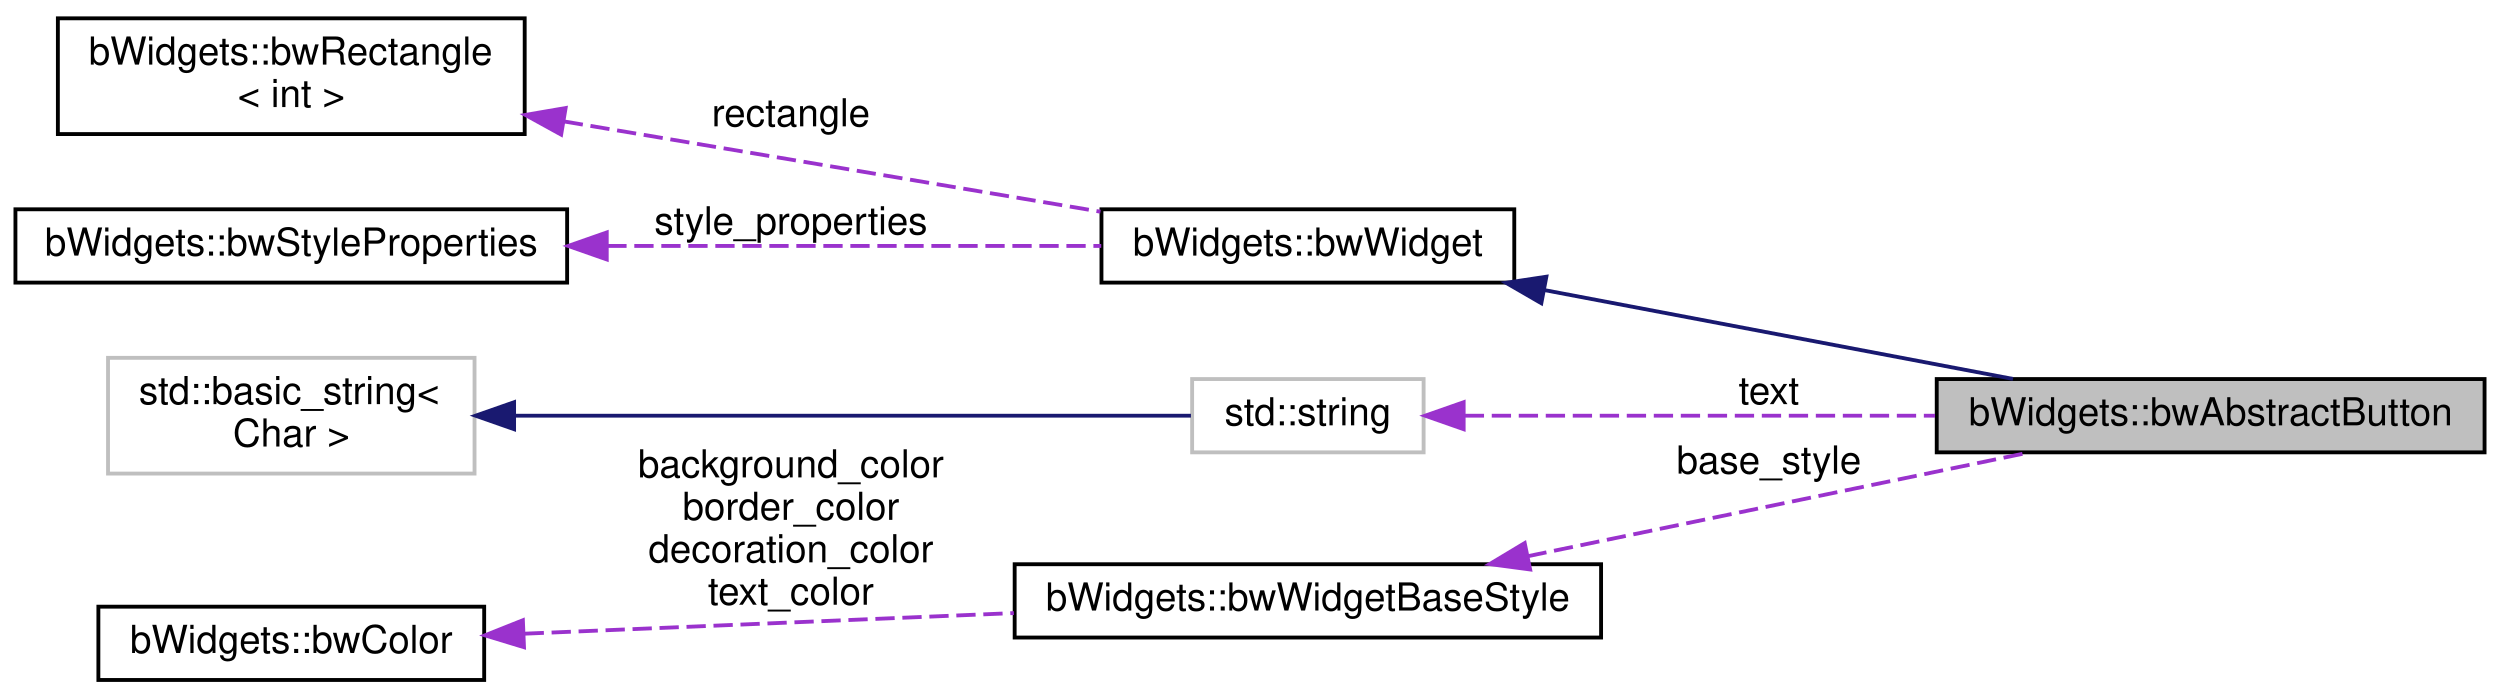
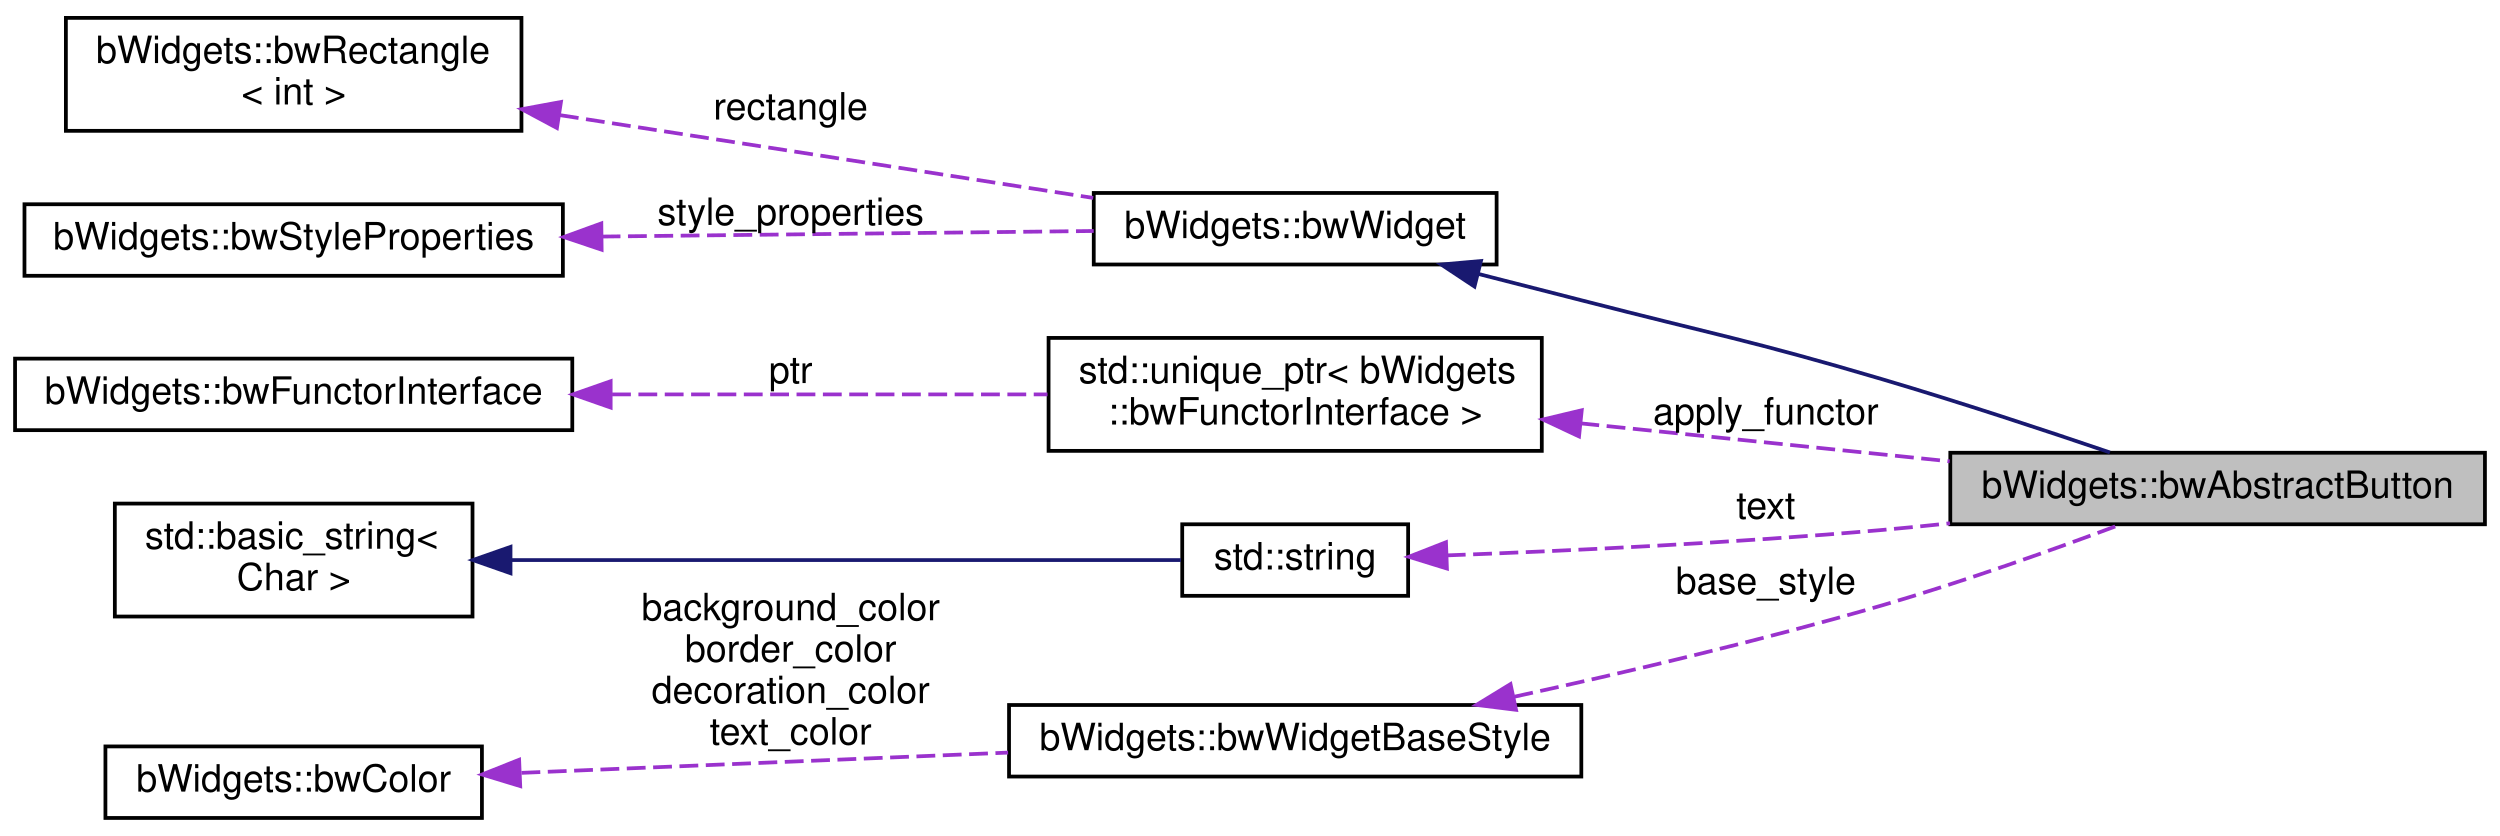
- <svg xmlns="http://www.w3.org/2000/svg" xmlns:xlink="http://www.w3.org/1999/xlink" width="648pt" height="181pt" viewBox="0.00 0.00 648.00 180.50">
-   <g id="graph0" class="graph" transform="scale(1 1) rotate(0) translate(4 176.5)">
+ <svg xmlns="http://www.w3.org/2000/svg" xmlns:xlink="http://www.w3.org/1999/xlink" width="664pt" height="222pt" viewBox="0.00 0.00 664.00 221.50">
+   <g id="graph0" class="graph" transform="scale(1 1) rotate(0) translate(4 217.5)">
    <g id="node1" class="node">
      <g id="a_node1">
        <a xlink:title="Base class for button like widgets.">
-           <polygon fill="#bfbfbf" stroke="black" points="498,-59.5 498,-78.5 640,-78.5 640,-59.5 498,-59.5" />
-           <text text-anchor="middle" x="569" y="-66.5" font-family="Helvetica,sans-Serif" font-size="10.00">bWidgets::bwAbstractButton</text>
+           <polygon fill="#bfbfbf" stroke="black" points="514,-78.5 514,-97.5 656,-97.5 656,-78.5 514,-78.5" />
+           <text text-anchor="middle" x="585" y="-85.5" font-family="Helvetica,sans-Serif" font-size="10.00">bWidgets::bwAbstractButton</text>
        </a>
      </g>
    </g>
    <g id="node2" class="node">
      <g id="a_node2">
        <a xlink:href="classbWidgets_1_1bwWidget.html" target="_top" xlink:title="Abstract base class that all widgets derive from.">
-           <polygon fill="none" stroke="black" points="281.5,-103.5 281.5,-122.5 388.5,-122.5 388.5,-103.5 281.5,-103.5" />
-           <text text-anchor="middle" x="335" y="-110.5" font-family="Helvetica,sans-Serif" font-size="10.00">bWidgets::bwWidget</text>
+           <polygon fill="none" stroke="black" points="286.5,-147.5 286.5,-166.5 393.5,-166.5 393.5,-147.5 286.5,-147.5" />
+           <text text-anchor="middle" x="340" y="-154.5" font-family="Helvetica,sans-Serif" font-size="10.00">bWidgets::bwWidget</text>
        </a>
      </g>
    </g>
    <g id="edge1" class="edge">
-       <path fill="none" stroke="midnightblue" d="M396.2,-101.58C433.95,-94.42 482.06,-85.3 517.76,-78.53" />
-       <polygon fill="midnightblue" stroke="midnightblue" points="395.51,-98.15 386.34,-103.45 396.82,-105.03 395.51,-98.15" />
+       <path fill="none" stroke="midnightblue" d="M388.51,-145.03C397.64,-142.71 407.12,-140.29 416,-138 451.6,-128.82 460.75,-127.42 496,-117 516.36,-110.98 539.12,-103.46 556.39,-97.58" />
+       <polygon fill="midnightblue" stroke="midnightblue" points="387.62,-141.64 378.79,-147.49 389.34,-148.43 387.62,-141.64" />
    </g>
    <g id="node3" class="node">
      <g id="a_node3">
        <a xlink:href="classbWidgets_1_1bwRectangle.html" target="_top" xlink:title=" ">
-           <polygon fill="none" stroke="black" points="11,-142 11,-172 132,-172 132,-142 11,-142" />
-           <text text-anchor="start" x="19" y="-160" font-family="Helvetica,sans-Serif" font-size="10.00">bWidgets::bwRectangle</text>
-           <text text-anchor="middle" x="71.5" y="-149" font-family="Helvetica,sans-Serif" font-size="10.00">&lt; int &gt;</text>
+           <polygon fill="none" stroke="black" points="13.5,-183 13.5,-213 134.5,-213 134.5,-183 13.5,-183" />
+           <text text-anchor="start" x="21.5" y="-201" font-family="Helvetica,sans-Serif" font-size="10.00">bWidgets::bwRectangle</text>
+           <text text-anchor="middle" x="74" y="-190" font-family="Helvetica,sans-Serif" font-size="10.00">&lt; int &gt;</text>
        </a>
      </g>
    </g>
    <g id="edge2" class="edge">
-       <path fill="none" stroke="#9a32cd" stroke-dasharray="5,2" d="M142.14,-145.28C185.81,-137.93 241.21,-128.61 281.24,-121.88" />
-       <polygon fill="#9a32cd" stroke="#9a32cd" points="141.45,-141.85 132.17,-146.96 142.61,-148.75 141.45,-141.85" />
-       <text text-anchor="middle" x="201" y="-144" font-family="Helvetica,sans-Serif" font-size="10.00"> rectangle</text>
+       <path fill="none" stroke="#9a32cd" stroke-dasharray="5,2" d="M144.72,-187.17C189.11,-180.28 245.71,-171.49 286.35,-165.18" />
+       <polygon fill="#9a32cd" stroke="#9a32cd" points="143.92,-183.75 134.58,-188.75 144.99,-190.67 143.92,-183.75" />
+       <text text-anchor="middle" x="206" y="-186" font-family="Helvetica,sans-Serif" font-size="10.00"> rectangle</text>
    </g>
    <g id="node4" class="node">
      <g id="a_node4">
        <a xlink:href="classbWidgets_1_1bwStyleProperties.html" target="_top" xlink:title="Manage a list of properties (bwStyleProperty instances).">
-           <polygon fill="none" stroke="black" points="0,-103.5 0,-122.5 143,-122.5 143,-103.5 0,-103.5" />
-           <text text-anchor="middle" x="71.5" y="-110.5" font-family="Helvetica,sans-Serif" font-size="10.00">bWidgets::bwStyleProperties</text>
+           <polygon fill="none" stroke="black" points="2.5,-144.5 2.5,-163.5 145.5,-163.5 145.5,-144.5 2.5,-144.5" />
+           <text text-anchor="middle" x="74" y="-151.5" font-family="Helvetica,sans-Serif" font-size="10.00">bWidgets::bwStyleProperties</text>
        </a>
      </g>
    </g>
    <g id="edge3" class="edge">
-       <path fill="none" stroke="#9a32cd" stroke-dasharray="5,2" d="M153.41,-113C195.1,-113 244.76,-113 281.44,-113" />
-       <polygon fill="#9a32cd" stroke="#9a32cd" points="153.27,-109.5 143.27,-113 153.27,-116.5 153.27,-109.5" />
-       <text text-anchor="middle" x="201" y="-116" font-family="Helvetica,sans-Serif" font-size="10.00"> style_properties</text>
+       <path fill="none" stroke="#9a32cd" stroke-dasharray="5,2" d="M155.79,-154.92C198.28,-155.4 249.15,-155.98 286.49,-156.4" />
+       <polygon fill="#9a32cd" stroke="#9a32cd" points="155.79,-151.42 145.75,-154.8 155.71,-158.42 155.79,-151.42" />
+       <text text-anchor="middle" x="206" y="-158" font-family="Helvetica,sans-Serif" font-size="10.00"> style_properties</text>
    </g>
    <g id="node5" class="node">
      <g id="a_node5">
        <a xlink:title=" ">
-           <polygon fill="none" stroke="#bfbfbf" points="305,-59.5 305,-78.5 365,-78.5 365,-59.5 305,-59.5" />
-           <text text-anchor="middle" x="335" y="-66.5" font-family="Helvetica,sans-Serif" font-size="10.00">std::string</text>
+           <polygon fill="none" stroke="black" points="274.5,-98 274.5,-128 405.5,-128 405.5,-98 274.5,-98" />
+           <text text-anchor="start" x="282.5" y="-116" font-family="Helvetica,sans-Serif" font-size="10.00">std::unique_ptr&lt; bWidgets</text>
+           <text text-anchor="middle" x="340" y="-105" font-family="Helvetica,sans-Serif" font-size="10.00">::bwFunctorInterface &gt;</text>
        </a>
      </g>
    </g>
    <g id="edge4" class="edge">
-       <path fill="none" stroke="#9a32cd" stroke-dasharray="5,2" d="M375.66,-69C409.03,-69 457.58,-69 497.55,-69" />
-       <polygon fill="#9a32cd" stroke="#9a32cd" points="375.38,-65.5 365.38,-69 375.38,-72.5 375.38,-65.5" />
-       <text text-anchor="middle" x="454.5" y="-72" font-family="Helvetica,sans-Serif" font-size="10.00"> text</text>
+       <path fill="none" stroke="#9a32cd" stroke-dasharray="5,2" d="M415.76,-105.31C447,-102.09 483.1,-98.38 513.84,-95.22" />
+       <polygon fill="#9a32cd" stroke="#9a32cd" points="415.39,-101.83 405.8,-106.33 416.11,-108.79 415.39,-101.83" />
+       <text text-anchor="middle" x="465" y="-105" font-family="Helvetica,sans-Serif" font-size="10.00"> apply_functor</text>
    </g>
    <g id="node6" class="node">
      <g id="a_node6">
-         <a xlink:title=" ">
-           <polygon fill="none" stroke="#bfbfbf" points="24,-54 24,-84 119,-84 119,-54 24,-54" />
-           <text text-anchor="start" x="32" y="-72" font-family="Helvetica,sans-Serif" font-size="10.00">std::basic_string&lt;</text>
-           <text text-anchor="middle" x="71.5" y="-61" font-family="Helvetica,sans-Serif" font-size="10.00"> Char &gt;</text>
+         <a xlink:href="classbWidgets_1_1bwFunctorInterface.html" target="_top" xlink:title="Abstract function object class.">
+           <polygon fill="none" stroke="black" points="0,-103.5 0,-122.5 148,-122.5 148,-103.5 0,-103.5" />
+           <text text-anchor="middle" x="74" y="-110.5" font-family="Helvetica,sans-Serif" font-size="10.00">bWidgets::bwFunctorInterface</text>
        </a>
      </g>
    </g>
    <g id="edge5" class="edge">
-       <path fill="none" stroke="midnightblue" d="M129.36,-69C183.36,-69 262.38,-69 304.69,-69" />
-       <polygon fill="midnightblue" stroke="midnightblue" points="129.25,-65.5 119.25,-69 129.25,-72.5 129.25,-65.5" />
+       <path fill="none" stroke="#9a32cd" stroke-dasharray="5,2" d="M158.56,-113C195.95,-113 239.35,-113 274.22,-113" />
+       <polygon fill="#9a32cd" stroke="#9a32cd" points="158.19,-109.5 148.19,-113 158.19,-116.5 158.19,-109.5" />
+       <text text-anchor="middle" x="206" y="-116" font-family="Helvetica,sans-Serif" font-size="10.00"> ptr</text>
    </g>
    <g id="node7" class="node">
      <g id="a_node7">
-         <a xlink:href="classbWidgets_1_1bwWidgetBaseStyle.html" target="_top" xlink:title="Properties for typical widgets with roundbox corners.">
-           <polygon fill="none" stroke="black" points="259,-11.5 259,-30.5 411,-30.5 411,-11.5 259,-11.5" />
-           <text text-anchor="middle" x="335" y="-18.5" font-family="Helvetica,sans-Serif" font-size="10.00">bWidgets::bwWidgetBaseStyle</text>
+         <a xlink:title=" ">
+           <polygon fill="none" stroke="black" points="310,-59.5 310,-78.5 370,-78.5 370,-59.5 310,-59.5" />
+           <text text-anchor="middle" x="340" y="-66.5" font-family="Helvetica,sans-Serif" font-size="10.00">std::string</text>
        </a>
      </g>
    </g>
    <g id="edge6" class="edge">
-       <path fill="none" stroke="#9a32cd" stroke-dasharray="5,2" d="M391.94,-32.57C431.75,-40.81 484.6,-51.74 521.97,-59.48" />
-       <polygon fill="#9a32cd" stroke="#9a32cd" points="392.61,-29.14 382.11,-30.54 391.2,-35.99 392.61,-29.14" />
-       <text text-anchor="middle" x="454.5" y="-54" font-family="Helvetica,sans-Serif" font-size="10.00"> base_style</text>
+       <path fill="none" stroke="#9a32cd" stroke-dasharray="5,2" d="M380.27,-70.24C411.63,-71.42 456.69,-73.53 496,-77 501.83,-77.51 507.86,-78.12 513.92,-78.77" />
+       <polygon fill="#9a32cd" stroke="#9a32cd" points="380.3,-66.74 370.18,-69.87 380.05,-73.73 380.3,-66.74" />
+       <text text-anchor="middle" x="465" y="-80" font-family="Helvetica,sans-Serif" font-size="10.00"> text</text>
    </g>
    <g id="node8" class="node">
      <g id="a_node8">
-         <a xlink:href="classbWidgets_1_1bwColor.html" target="_top" xlink:title=" ">
-           <polygon fill="none" stroke="black" points="21.5,-0.5 21.5,-19.5 121.5,-19.5 121.5,-0.5 21.5,-0.5" />
-           <text text-anchor="middle" x="71.5" y="-7.5" font-family="Helvetica,sans-Serif" font-size="10.00">bWidgets::bwColor</text>
+         <a xlink:title=" ">
+           <polygon fill="none" stroke="black" points="26.5,-54 26.5,-84 121.5,-84 121.5,-54 26.5,-54" />
+           <text text-anchor="start" x="34.5" y="-72" font-family="Helvetica,sans-Serif" font-size="10.00">std::basic_string&lt;</text>
+           <text text-anchor="middle" x="74" y="-61" font-family="Helvetica,sans-Serif" font-size="10.00"> Char &gt;</text>
        </a>
      </g>
    </g>
    <g id="edge7" class="edge">
-       <path fill="none" stroke="#9a32cd" stroke-dasharray="5,2" d="M131.98,-12.5C169.58,-14.08 218.51,-16.14 258.79,-17.84" />
-       <polygon fill="#9a32cd" stroke="#9a32cd" points="131.82,-8.99 121.69,-12.07 131.53,-15.99 131.82,-8.99" />
-       <text text-anchor="middle" x="201" y="-53" font-family="Helvetica,sans-Serif" font-size="10.00"> background_color</text>
-       <text text-anchor="middle" x="201" y="-42" font-family="Helvetica,sans-Serif" font-size="10.00">border_color</text>
-       <text text-anchor="middle" x="201" y="-31" font-family="Helvetica,sans-Serif" font-size="10.00">decoration_color</text>
-       <text text-anchor="middle" x="201" y="-20" font-family="Helvetica,sans-Serif" font-size="10.00">text_color</text>
+       <path fill="none" stroke="midnightblue" d="M131.81,-69C186.43,-69 266.82,-69 309.64,-69" />
+       <polygon fill="midnightblue" stroke="midnightblue" points="131.59,-65.5 121.59,-69 131.59,-72.5 131.59,-65.5" />
+     </g>
+     <g id="node9" class="node">
+       <g id="a_node9">
+         <a xlink:href="classbWidgets_1_1bwWidgetBaseStyle.html" target="_top" xlink:title="Properties for typical widgets with roundbox corners.">
+           <polygon fill="none" stroke="black" points="264,-11.5 264,-30.5 416,-30.5 416,-11.5 264,-11.5" />
+           <text text-anchor="middle" x="340" y="-18.5" font-family="Helvetica,sans-Serif" font-size="10.00">bWidgets::bwWidgetBaseStyle</text>
+         </a>
+       </g>
+     </g>
+     <g id="edge8" class="edge">
+       <path fill="none" stroke="#9a32cd" stroke-dasharray="5,2" d="M398.25,-32.71C427.67,-39.13 463.97,-47.67 496,-57 517.62,-63.3 541.7,-71.9 559.2,-78.44" />
+       <polygon fill="#9a32cd" stroke="#9a32cd" points="398.66,-29.22 388.15,-30.53 397.19,-36.06 398.66,-29.22" />
+       <text text-anchor="middle" x="465" y="-60" font-family="Helvetica,sans-Serif" font-size="10.00"> base_style</text>
+     </g>
+     <g id="node10" class="node">
+       <g id="a_node10">
+         <a xlink:href="classbWidgets_1_1bwColor.html" target="_top" xlink:title=" ">
+           <polygon fill="none" stroke="black" points="24,-0.5 24,-19.5 124,-19.5 124,-0.5 24,-0.5" />
+           <text text-anchor="middle" x="74" y="-7.5" font-family="Helvetica,sans-Serif" font-size="10.00">bWidgets::bwColor</text>
+         </a>
+       </g>
+     </g>
+     <g id="edge9" class="edge">
+       <path fill="none" stroke="#9a32cd" stroke-dasharray="5,2" d="M134.5,-12.48C172.74,-14.07 222.76,-16.16 263.75,-17.86" />
+       <polygon fill="#9a32cd" stroke="#9a32cd" points="134.17,-8.96 124.04,-12.04 133.88,-15.96 134.17,-8.96" />
+       <text text-anchor="middle" x="206" y="-53" font-family="Helvetica,sans-Serif" font-size="10.00"> background_color</text>
+       <text text-anchor="middle" x="206" y="-42" font-family="Helvetica,sans-Serif" font-size="10.00">border_color</text>
+       <text text-anchor="middle" x="206" y="-31" font-family="Helvetica,sans-Serif" font-size="10.00">decoration_color</text>
+       <text text-anchor="middle" x="206" y="-20" font-family="Helvetica,sans-Serif" font-size="10.00">text_color</text>
    </g>
  </g>
</svg>
